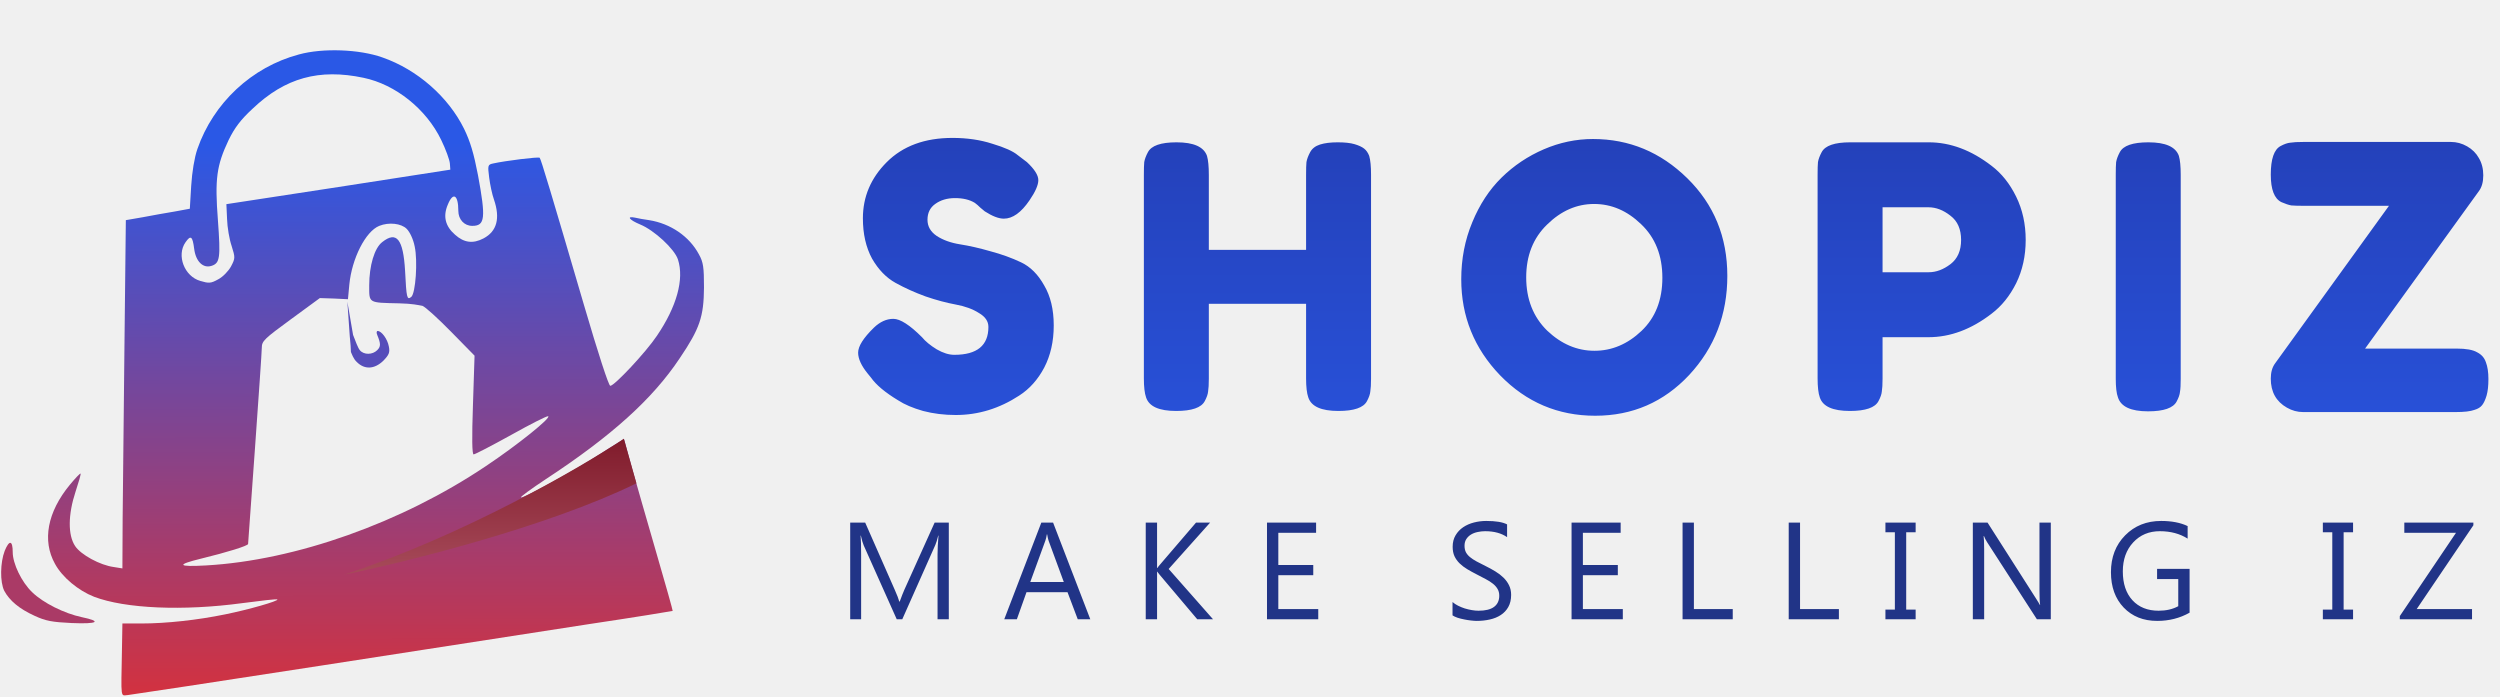
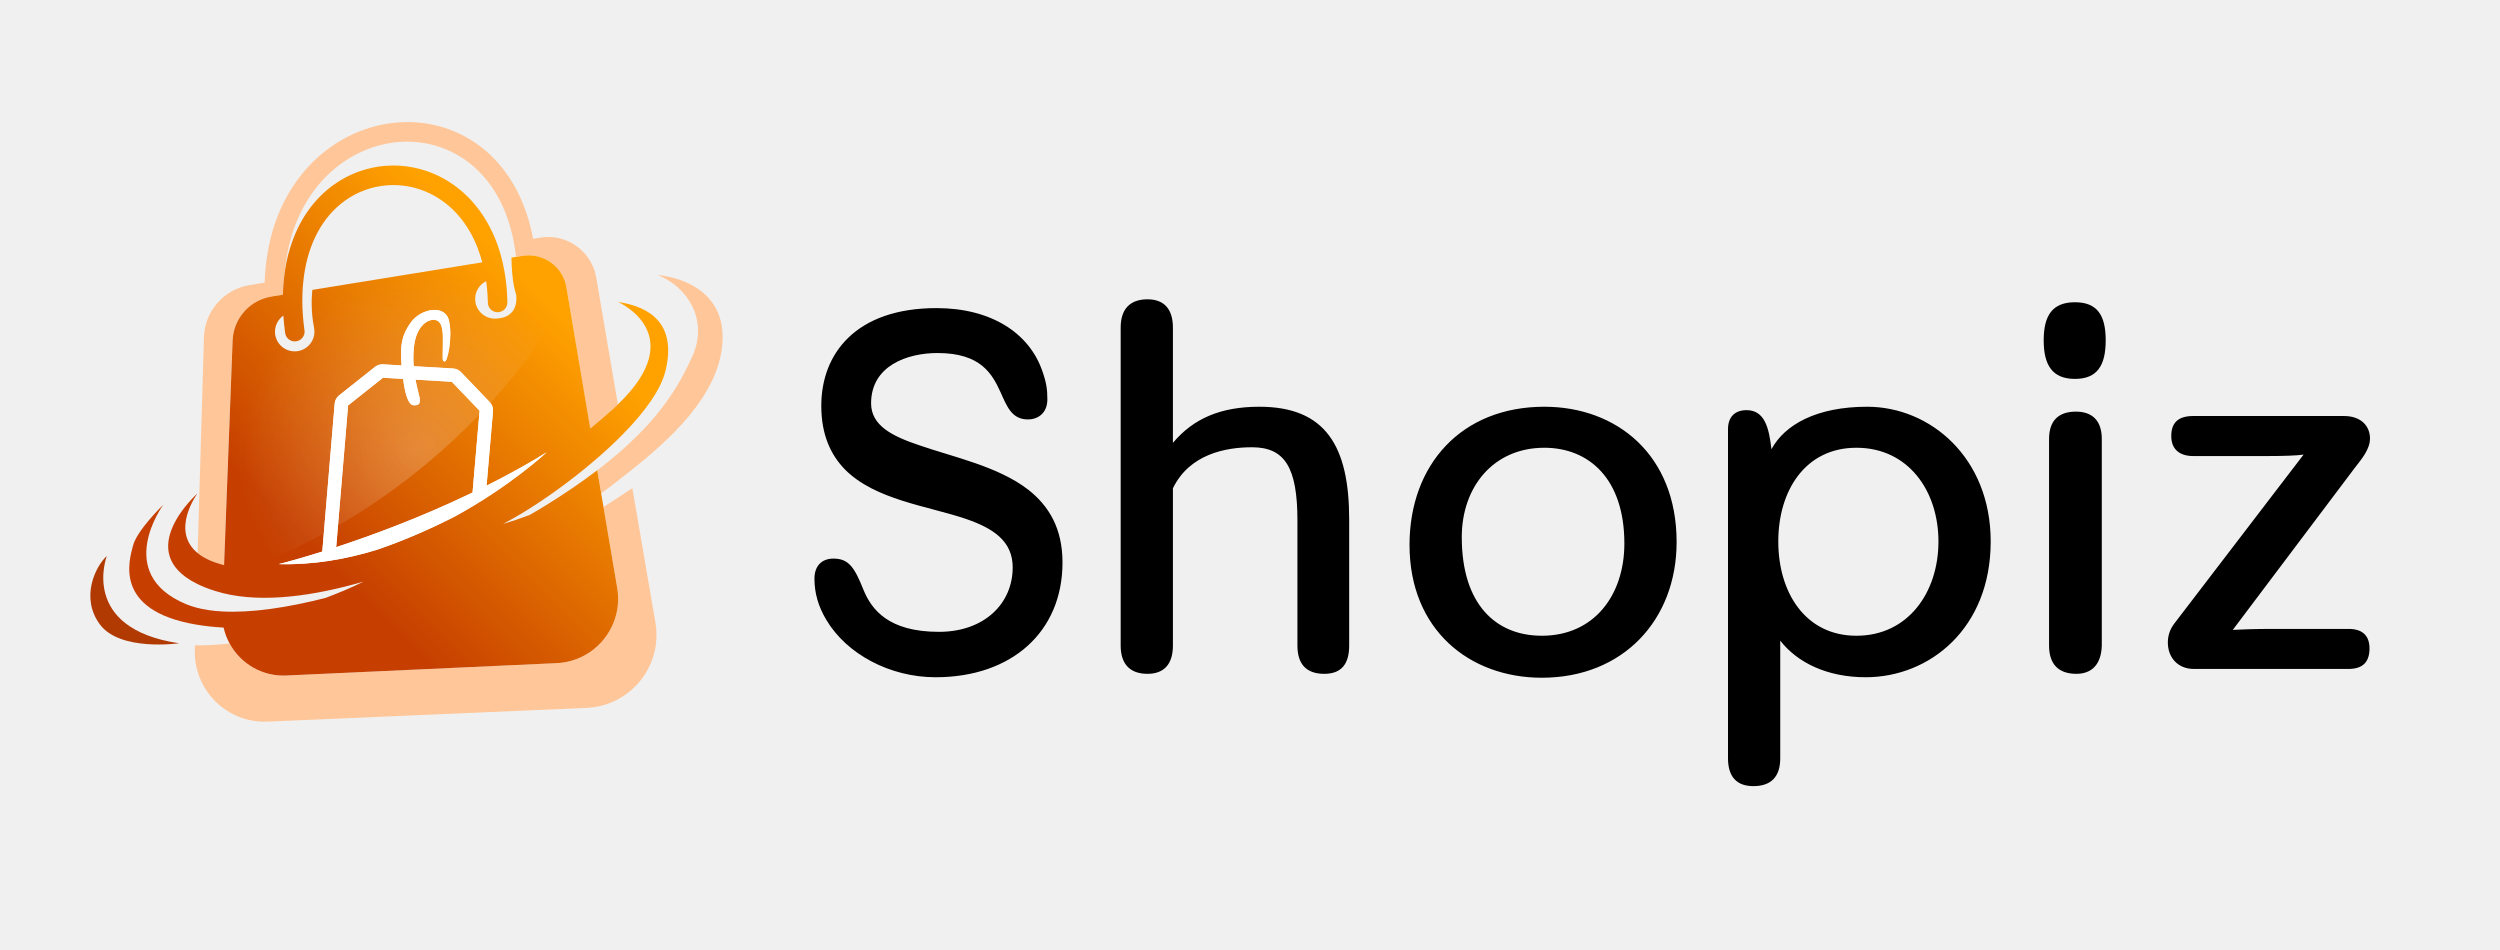
- <svg xmlns="http://www.w3.org/2000/svg" width="1094" height="305" viewBox="0 0 1094 305" fill="none">
-   <g clip-path="url(#clip0_5584_50)">
-     <path d="M130.765 23.839C110.165 29.339 93.365 45.039 86.365 65.239C85.065 69.039 84.065 75.139 83.665 81.339L83.065 91.339L76.565 92.539C72.965 93.139 66.665 94.239 62.565 95.039L55.065 96.339L54.465 150.839C54.165 180.839 53.765 215.139 53.665 227.039L53.565 248.739L49.865 248.139C43.765 247.339 35.365 242.739 32.865 238.939C29.665 234.139 29.765 225.139 33.065 215.139C34.465 210.939 35.465 207.439 35.265 207.239C35.065 207.039 32.965 209.239 30.565 212.139C20.765 224.039 18.365 236.539 24.065 246.739C27.265 252.639 34.265 258.439 41.165 261.139C54.765 266.339 80.165 267.439 105.965 263.939C114.265 262.839 121.165 262.039 121.365 262.339C122.065 262.939 108.965 266.739 98.565 268.839C86.465 271.339 72.665 272.839 61.865 272.839H53.565L53.365 284.339C52.965 306.639 52.665 304.339 56.065 304.139C57.765 303.939 95.565 298.239 140.065 291.339C184.665 284.439 237.465 276.239 257.565 273.139C277.665 270.139 294.165 267.439 294.365 267.339C294.465 267.239 291.265 255.739 287.165 241.739C283.065 227.739 278.365 211.139 276.565 204.839C274.765 198.539 273.2 192.3 273 192C272 193 268.365 194.839 263.265 198.239C252.965 205.039 228.765 218.339 227.965 217.639C227.765 217.339 232.565 213.839 238.765 209.739C267.565 190.839 285.565 174.639 297.465 156.739C306.265 143.739 307.965 138.539 308.065 125.839C308.065 116.939 307.765 114.739 305.865 111.339C301.665 103.439 293.465 97.839 284.065 96.339C281.865 96.039 279.065 95.539 277.865 95.239C273.965 94.439 275.365 96.239 280.165 98.239C286.265 100.739 295.165 108.939 296.665 113.539C299.465 122.139 296.165 134.139 287.465 146.939C282.665 154.139 268.865 168.839 267.065 168.839C266.365 168.839 261.865 155.039 255.565 133.539C241.065 84.039 236.765 69.739 236.165 69.039C235.665 68.539 221.165 70.339 215.765 71.539C213.465 72.039 213.365 72.339 214.065 77.739C214.465 80.839 215.365 85.139 216.165 87.339C218.965 95.539 217.465 101.239 211.565 104.339C206.965 106.739 203.065 106.239 199.165 102.739C194.865 99.039 193.765 94.639 195.965 89.539C198.265 83.839 200.565 85.239 200.565 92.239C200.565 96.039 203.165 98.839 206.665 98.839C212.265 98.839 212.665 95.539 209.165 76.639C207.365 67.239 205.765 61.839 203.065 56.339C196.165 42.339 182.565 30.439 167.365 25.139C157.265 21.539 141.265 20.939 130.765 23.839ZM159.065 34.039C173.065 36.939 186.565 47.739 193.065 61.239C195.065 65.339 196.765 70.039 196.865 71.539L197.065 74.239L148.065 81.839L99.065 89.339L99.365 95.839C99.465 99.439 100.365 104.739 101.365 107.639C102.965 112.739 102.965 113.039 101.065 116.639C99.965 118.639 97.465 121.239 95.465 122.239C92.265 124.039 91.365 124.039 87.665 122.939C80.665 120.939 77.165 111.739 81.165 106.039C83.465 102.739 84.265 103.339 84.965 108.839C85.665 114.439 88.865 117.539 92.565 116.339C96.265 115.139 96.565 112.839 95.365 96.439C93.965 78.239 94.765 72.439 100.065 61.239C102.665 55.939 105.265 52.439 110.565 47.539C124.765 34.039 139.665 29.939 159.065 34.039ZM177.965 100.139C179.365 101.539 180.865 104.739 181.465 107.839C182.865 114.239 181.865 128.339 179.965 129.939C178.065 131.439 177.865 130.339 177.265 118.539C176.465 104.639 173.565 100.939 167.265 105.939C163.865 108.539 161.565 116.239 161.565 124.939C161.565 132.739 161.065 132.439 174.665 132.739C180.5 132.868 183 133.5 184.865 133.839C186.065 134.239 191.665 139.339 197.365 145.139L207.665 155.639L206.965 177.239C206.465 191.739 206.565 198.839 207.265 198.839C207.865 198.839 215.165 195.039 223.665 190.339C232.065 185.639 239.365 181.939 239.865 182.139C241.465 182.639 226.465 194.739 212.665 203.939C175.765 228.739 129.365 245.239 90.065 247.439C77.665 248.139 76.965 247.139 88.065 244.439C99.165 241.739 108.565 238.839 108.565 238.039C108.565 237.639 109.965 218.839 111.565 196.339C113.165 173.739 114.565 153.939 114.565 152.139C114.565 149.239 115.665 148.239 127.265 139.739L139.965 130.439L146.065 130.639L152.265 130.939L152.865 124.539C153.965 113.139 159.965 101.239 165.965 98.839C170.165 97.139 175.565 97.739 177.965 100.139Z" fill="url(#paint0_linear_5584_50)" />
-     <path d="M153.065 147.239C153.365 149.939 153.565 152.939 153.565 154.039C154 155 154.665 157.039 156.065 158.339C159.465 161.839 163.865 161.639 167.765 157.839C170.265 155.239 170.665 154.239 170.165 151.639C169.565 148.339 166.965 144.839 165.265 144.839C164.765 144.839 164.665 145.639 165.065 146.539C166.665 150.439 166.665 151.639 165.065 153.239C162.965 155.339 159.165 155.339 157.465 153.239C156.665 152.339 155.5 149.139 154.5 146.539L152 132L153.065 147.239Z" fill="#564DBA" />
-     <path d="M2.065 241.039C0.065 246.239 -0.035 254.739 1.865 258.539C4.165 262.839 8.465 266.439 15.065 269.439C19.965 271.739 22.865 272.239 31.265 272.639C42.765 273.139 44.865 271.939 35.665 270.039C28.165 268.439 18.865 263.839 14.065 259.139C9.465 254.739 5.565 246.639 5.565 241.639C5.565 236.439 4.065 236.139 2.065 241.039Z" fill="#AA3A66" />
-     <path d="M150.5 251.5C202.9 234.3 254 204.667 273 192L278.5 211.5C239.3 230.7 176.833 246.167 150.5 251.5Z" fill="url(#paint1_linear_5584_50)" />
-   </g>
-   <path d="M379.691 163.458C376.907 160.032 375.515 156.98 375.515 154.304C375.515 151.52 377.817 147.88 382.421 143.383C385.098 140.813 387.935 139.528 390.933 139.528C393.931 139.528 398.106 142.205 403.46 147.558C404.959 149.379 407.1 151.145 409.884 152.858C412.668 154.464 415.237 155.267 417.593 155.267C427.55 155.267 432.529 151.199 432.529 143.062C432.529 140.599 431.137 138.565 428.353 136.959C425.676 135.246 422.304 134.014 418.235 133.265C414.167 132.515 409.777 131.338 405.066 129.732C400.355 128.019 395.965 126.038 391.896 123.789C387.828 121.541 384.402 118.008 381.618 113.19C378.941 108.265 377.603 102.376 377.603 95.523C377.603 86.102 381.083 77.911 388.042 70.951C395.108 63.885 404.691 60.352 416.79 60.352C423.214 60.352 429.049 61.208 434.295 62.921C439.649 64.527 443.343 66.187 445.377 67.9L449.392 70.951C452.711 74.056 454.37 76.68 454.37 78.821C454.37 80.962 453.086 83.907 450.516 87.654C446.876 93.007 443.128 95.684 439.274 95.684C437.026 95.684 434.242 94.613 430.923 92.472C430.601 92.258 429.959 91.723 428.995 90.866C428.139 90.01 427.336 89.314 426.586 88.778C424.338 87.386 421.447 86.69 417.914 86.69C414.488 86.69 411.597 87.547 409.241 89.26C406.993 90.866 405.869 93.168 405.869 96.166C405.869 99.057 407.207 101.412 409.884 103.232C412.668 105.053 416.094 106.284 420.162 106.926C424.231 107.569 428.674 108.586 433.492 109.978C438.31 111.262 442.754 112.868 446.822 114.796C450.891 116.723 454.263 120.096 456.94 124.914C459.724 129.625 461.116 135.46 461.116 142.419C461.116 149.379 459.724 155.535 456.94 160.888C454.156 166.135 450.516 170.203 446.019 173.094C437.347 178.769 428.085 181.606 418.235 181.606C413.203 181.606 408.438 181.017 403.942 179.839C399.445 178.555 395.804 177.002 393.021 175.182C387.346 171.756 383.385 168.437 381.136 165.225L379.691 163.458ZM573.309 66.615C574.165 65.009 575.611 63.885 577.645 63.242C579.679 62.6 582.249 62.279 585.354 62.279C588.459 62.279 590.921 62.547 592.742 63.082C594.562 63.617 595.954 64.26 596.917 65.009C597.881 65.759 598.63 66.829 599.166 68.221C599.701 70.041 599.969 72.825 599.969 76.573V165.706C599.969 168.169 599.862 170.043 599.647 171.328C599.54 172.505 599.059 173.897 598.202 175.503C596.703 178.394 592.527 179.839 585.675 179.839C578.18 179.839 573.791 177.859 572.506 173.897C571.863 172.077 571.542 169.293 571.542 165.546V132.944H528.983V165.706C528.983 168.169 528.876 170.043 528.661 171.328C528.554 172.505 528.073 173.897 527.216 175.503C525.717 178.394 521.541 179.839 514.689 179.839C507.194 179.839 502.805 177.859 501.52 173.897C500.877 172.077 500.556 169.293 500.556 165.546V76.412C500.556 73.949 500.61 72.129 500.717 70.951C500.931 69.667 501.466 68.221 502.323 66.615C503.822 63.724 507.997 62.279 514.85 62.279C522.344 62.279 526.788 64.26 528.18 68.221C528.715 70.041 528.983 72.825 528.983 76.573V109.335H571.542V76.412C571.542 73.949 571.596 72.129 571.703 70.951C571.917 69.667 572.452 68.221 573.309 66.615ZM697.099 60.834C712.945 60.834 726.703 66.562 738.374 78.018C750.044 89.474 755.879 103.714 755.879 120.738C755.879 137.655 750.312 152.109 739.177 164.1C728.041 175.985 714.337 181.927 698.062 181.927C681.788 181.927 667.923 176.038 656.467 164.261C645.117 152.484 639.443 138.458 639.443 122.183C639.443 113.297 641.049 104.999 644.261 97.29C647.473 89.474 651.756 82.943 657.109 77.697C662.462 72.45 668.619 68.328 675.578 65.33C682.538 62.333 689.711 60.834 697.099 60.834ZM667.869 121.38C667.869 130.909 670.921 138.672 677.024 144.668C683.234 150.556 690.139 153.501 697.741 153.501C705.343 153.501 712.195 150.61 718.298 144.828C724.401 139.047 727.453 131.284 727.453 121.541C727.453 111.798 724.348 103.982 718.138 98.093C712.035 92.204 705.182 89.26 697.581 89.26C689.979 89.26 683.127 92.258 677.024 98.254C670.921 104.142 667.869 111.851 667.869 121.38ZM882.266 86.048C885.05 91.723 886.442 98.04 886.442 104.999C886.442 111.958 885.05 118.275 882.266 123.95C879.483 129.518 875.896 133.961 871.506 137.28C862.62 144.132 853.412 147.558 843.883 147.558H823.807V165.706C823.807 168.169 823.7 170.043 823.486 171.328C823.379 172.505 822.897 173.897 822.041 175.503C820.542 178.394 816.366 179.839 809.514 179.839C802.019 179.839 797.629 177.859 796.345 173.897C795.702 172.077 795.381 169.293 795.381 165.546V76.412C795.381 73.949 795.434 72.129 795.542 70.951C795.756 69.667 796.291 68.221 797.148 66.615C798.647 63.724 802.822 62.279 809.675 62.279H844.043C853.465 62.279 862.62 65.705 871.506 72.557C875.896 75.876 879.483 80.373 882.266 86.048ZM844.043 119.132C847.255 119.132 850.414 117.954 853.519 115.599C856.624 113.243 858.176 109.71 858.176 104.999C858.176 100.288 856.624 96.755 853.519 94.399C850.414 91.937 847.202 90.705 843.883 90.705H823.807V119.132H844.043ZM925.855 76.412C925.855 73.949 925.908 72.129 926.016 70.951C926.23 69.667 926.765 68.221 927.622 66.615C929.12 63.724 933.296 62.279 940.148 62.279C947.643 62.279 952.087 64.26 953.478 68.221C954.014 70.041 954.281 72.825 954.281 76.573V165.867C954.281 168.437 954.174 170.31 953.96 171.488C953.853 172.666 953.371 174.058 952.515 175.664C951.016 178.555 946.84 180 939.988 180C932.493 180 928.103 177.966 926.819 173.897C926.176 172.184 925.855 169.454 925.855 165.706V76.412ZM1074.96 152.537C1079.13 152.537 1082.13 153.072 1083.95 154.143C1085.88 155.107 1087.16 156.552 1087.81 158.479C1088.56 160.407 1088.93 162.869 1088.93 165.867C1088.93 168.865 1088.66 171.274 1088.13 173.094C1087.59 174.914 1086.95 176.306 1086.2 177.27C1085.45 178.233 1084.33 178.929 1082.83 179.358C1081.12 180 1078.38 180.321 1074.64 180.321H1007.83C1005.36 180.321 1003.01 179.679 1000.76 178.394C996.05 175.717 993.694 171.488 993.694 165.706C993.694 162.923 994.337 160.674 995.621 158.961L1045.41 90.063H1008.47C1005.9 90.063 1003.97 90.01 1002.69 89.902C1001.51 89.688 1000.06 89.207 998.352 88.457C995.247 86.958 993.694 82.943 993.694 76.412C993.694 69.559 995.14 65.384 998.03 63.885C999.636 63.028 1001.03 62.547 1002.21 62.44C1003.49 62.225 1005.42 62.118 1007.99 62.118H1072.55C1075.01 62.118 1077.37 62.761 1079.62 64.046C1081.86 65.33 1083.58 67.043 1084.76 69.185C1086.04 71.326 1086.68 73.842 1086.68 76.733C1086.68 79.624 1086.04 81.926 1084.76 83.639L1034.97 152.537H1074.96Z" fill="url(#paint2_linear_5584_50)" />
-   <path d="M415.199 271H410.27V242.607C410.27 240.364 410.408 237.619 410.683 234.372H410.565C410.093 236.281 409.67 237.649 409.296 238.475L394.834 271H392.414L377.981 238.711C377.568 237.767 377.145 236.32 376.712 234.372H376.594C376.751 236.065 376.83 238.829 376.83 242.666V271H372.049V228.676H378.601L391.587 258.191C392.591 260.453 393.24 262.146 393.535 263.267H393.712C394.558 260.945 395.237 259.214 395.749 258.073L409.001 228.676H415.199V271ZM477.117 271H471.627L467.141 259.135H449.196L444.975 271H439.456L455.689 228.676H460.825L477.117 271ZM465.517 254.678L458.877 236.645C458.66 236.055 458.444 235.11 458.227 233.812H458.109C457.912 235.012 457.686 235.956 457.43 236.645L450.849 254.678H465.517ZM530.829 271H523.923L507.572 251.638C506.962 250.91 506.588 250.419 506.45 250.163H506.332V271H501.374V228.676H506.332V248.569H506.45C506.726 248.136 507.099 247.654 507.572 247.123L523.391 228.676H529.56L511.409 248.982L530.829 271ZM576.868 271H554.437V228.676H575.923V233.162H559.395V247.241H574.684V251.698H559.395V266.514H576.868V271ZM635.624 269.288V263.444C636.293 264.035 637.089 264.566 638.014 265.038C638.959 265.51 639.943 265.914 640.966 266.248C642.009 266.563 643.051 266.809 644.094 266.986C645.137 267.163 646.101 267.252 646.987 267.252C650.036 267.252 652.309 266.691 653.805 265.569C655.32 264.428 656.077 262.795 656.077 260.67C656.077 259.529 655.821 258.535 655.31 257.689C654.818 256.843 654.129 256.075 653.244 255.387C652.358 254.678 651.306 254.009 650.086 253.38C648.885 252.731 647.587 252.052 646.19 251.343C644.714 250.596 643.337 249.838 642.058 249.071C640.779 248.303 639.667 247.457 638.723 246.532C637.778 245.608 637.03 244.565 636.479 243.404C635.948 242.223 635.683 240.846 635.683 239.272C635.683 237.344 636.106 235.671 636.952 234.254C637.798 232.818 638.91 231.637 640.287 230.713C641.664 229.788 643.228 229.099 644.98 228.647C646.751 228.194 648.551 227.968 650.381 227.968C654.552 227.968 657.592 228.47 659.501 229.473V235.051C657.002 233.32 653.795 232.454 649.879 232.454C648.797 232.454 647.715 232.572 646.632 232.808C645.55 233.025 644.586 233.389 643.74 233.9C642.894 234.412 642.205 235.071 641.674 235.878C641.143 236.684 640.877 237.668 640.877 238.829C640.877 239.911 641.074 240.846 641.467 241.633C641.881 242.42 642.481 243.138 643.268 243.788C644.055 244.437 645.009 245.067 646.131 245.677C647.272 246.287 648.58 246.956 650.056 247.684C651.571 248.431 653.008 249.218 654.365 250.045C655.723 250.871 656.913 251.786 657.937 252.79C658.96 253.793 659.766 254.905 660.357 256.125C660.967 257.345 661.272 258.742 661.272 260.316C661.272 262.401 660.858 264.172 660.032 265.628C659.225 267.065 658.123 268.235 656.726 269.141C655.349 270.046 653.755 270.695 651.945 271.089C650.135 271.502 648.226 271.708 646.219 271.708C645.55 271.708 644.724 271.649 643.74 271.531C642.756 271.433 641.753 271.275 640.73 271.059C639.706 270.862 638.732 270.616 637.808 270.321C636.903 270.006 636.175 269.662 635.624 269.288ZM710.144 271H687.713V228.676H709.199V233.162H692.671V247.241H707.96V251.698H692.671V266.514H710.144V271ZM758.249 271H736.29V228.676H741.248V266.514H758.249V271ZM804.701 271H782.742V228.676H787.7V266.514H804.701V271ZM838.284 228.676V232.926H834.152V266.75H838.284V271H825.062V266.75H829.194V232.926H825.062V228.676H838.284ZM897.428 271H891.348L869.566 237.265C869.015 236.419 868.562 235.533 868.208 234.609H868.031C868.188 235.514 868.267 237.452 868.267 240.423V271H863.309V228.676H869.743L890.934 261.88C891.82 263.257 892.39 264.202 892.646 264.713H892.764C892.567 263.493 892.469 261.418 892.469 258.486V228.676H897.428V271ZM958.165 268.108C953.914 270.508 949.192 271.708 943.998 271.708C937.957 271.708 933.067 269.76 929.329 265.864C925.61 261.969 923.751 256.813 923.751 250.399C923.751 243.847 925.817 238.475 929.949 234.284C934.1 230.073 939.354 227.968 945.709 227.968C950.314 227.968 954.18 228.716 957.309 230.211V235.701C953.885 233.536 949.832 232.454 945.149 232.454C940.407 232.454 936.521 234.087 933.49 237.353C930.46 240.62 928.945 244.85 928.945 250.045C928.945 255.397 930.352 259.607 933.166 262.677C935.979 265.727 939.797 267.252 944.617 267.252C947.923 267.252 950.786 266.592 953.206 265.274V253.409H943.939V248.923H958.165V268.108ZM1029.7 228.676V232.926H1025.57V266.75H1029.7V271H1016.48V266.75H1020.61V232.926H1016.48V228.676H1029.7ZM1082.35 229.857L1057.56 266.514H1081.76V271H1050.15V269.613L1074.74 233.162H1052.13V228.676H1082.35V229.857Z" fill="#213487" />
+ <svg xmlns="http://www.w3.org/2000/svg" width="1024" height="389" viewBox="0 0 1024 389" fill="none">
+   <path d="M95.261 139.403C95.627 130.974 101.514 123.873 109.554 121.834C110.081 121.697 110.631 121.582 111.181 121.49L115.854 120.735C115.899 118.604 116.037 116.52 116.243 114.481C116.38 113.244 116.518 112.03 116.701 110.816C119.908 77.327 142.608 58.98 165.079 58.063C184.343 57.262 204.867 69.768 210.433 99.088C210.8 101.058 211.12 103.097 211.349 105.227L213.984 104.792C215.816 104.494 217.649 104.517 219.367 104.861C225.597 106.029 230.751 110.908 231.919 117.505L241.723 175.503C245.021 172.8 248.16 170.12 251.046 167.509C251.756 166.868 252.443 166.226 253.084 165.608L244.22 113.679C242.364 102.845 232.125 95.561 221.291 97.325L218.359 97.805C215.702 83.604 209.723 71.853 200.813 63.423C191.1 54.238 178.296 49.474 164.758 50.046C137.408 51.169 109.715 74.075 108.386 115.764L102.179 116.772C91.665 118.513 83.854 127.469 83.533 138.12L80.945 226.584C83.396 228.554 86.877 230.272 91.734 231.486L95.261 139.403Z" fill="#FFC799" />
+   <path d="M269.371 112.672C281.122 117.161 290.513 130.768 283.527 146.069C278.854 156.285 272.28 168.494 256.131 183.108C252.741 186.178 248.938 189.339 244.655 192.614L246.258 202.075C247.381 201.296 248.343 200.586 249.122 199.967C251.71 197.929 254.688 195.661 257.872 193.164C273.746 180.611 294.43 162.287 295.919 140.457C297.706 114.275 269.371 112.672 269.371 112.672Z" fill="#FFC799" />
+   <path d="M259.017 199.944L247.198 207.687L252.81 240.878C255.444 256.477 243.83 270.885 228.025 271.618L117.411 276.703C107.355 277.207 98.491 271.778 94.047 263.6C87.335 264.242 82.823 264.379 79.845 264.311L79.799 266.166C79.318 282.773 93.016 296.288 109.623 295.577L240.211 289.965C258.261 289.187 271.524 272.763 268.454 254.965L259.017 199.944Z" fill="#FFC799" />
+   <path d="M253.176 123.69C253.176 123.69 283.091 136.815 253.13 165.608C252.466 166.226 251.802 166.868 251.092 167.509C248.183 170.12 245.067 172.8 241.769 175.503L231.965 117.505C230.774 110.908 225.643 106.029 219.412 104.861C217.672 104.54 215.862 104.494 214.029 104.792L211.395 105.227L209.494 105.502C209.54 109.625 209.883 115.352 211.143 119.75C211.189 119.887 211.235 120.025 211.258 120.162C211.327 120.345 211.372 120.551 211.441 120.735H211.395C211.487 121.239 211.556 121.743 211.533 122.269C211.464 128.477 207.18 130.516 202.714 130.516C198.247 130.516 194.628 126.896 194.628 122.43C194.628 119.246 196.46 116.497 199.14 115.168C199.53 117.986 199.759 120.918 199.828 123.964C199.873 126.186 201.683 127.927 203.905 127.881C206.127 127.836 207.868 126.003 207.822 123.804C207.799 122.705 207.753 121.628 207.707 120.551C207.616 118.925 207.478 117.322 207.295 115.741C206.906 112.42 206.333 109.236 205.577 106.189C205.05 104.128 204.455 102.135 203.767 100.211C203.722 100.096 203.676 99.959 203.63 99.844C202.508 96.775 201.156 93.866 199.599 91.14C194.857 82.825 188.123 76.32 180.128 72.311C166.064 65.256 149.457 66.539 136.721 75.655C129.07 81.13 123.184 89.17 119.702 98.928C118.35 102.662 117.365 106.624 116.724 110.793C116.541 112.007 116.38 113.221 116.266 114.458C116.06 116.497 115.922 118.582 115.877 120.712L111.204 121.468C110.654 121.559 110.104 121.674 109.577 121.811C101.514 123.85 95.65 130.951 95.284 139.38L91.779 231.463C86.923 230.249 83.418 228.554 80.99 226.561C69.583 217.33 80.899 202.097 80.899 202.097C80.899 202.097 54.03 225.851 80.624 239.091C82.777 240.167 85.274 241.175 88.16 242.068C89.191 242.389 90.267 242.687 91.344 242.962C107.974 247.085 128.841 244.038 148.93 238.22C143.685 240.832 138.164 243.099 133.331 244.909C117.617 248.917 102.889 251.094 91.046 250.452C87.129 250.246 83.533 249.719 80.326 248.849C78.86 248.459 77.463 247.978 76.134 247.429C46.196 234.876 66.903 206.724 66.903 206.724C66.903 206.724 56.046 217.17 54.442 223.629C53.022 229.241 46.219 249.948 80.097 255.789C83.51 256.385 87.313 256.82 91.596 257.072C92.1 259.386 92.948 261.562 94.047 263.577C98.491 271.755 107.378 277.207 117.411 276.68L228.025 271.617C243.83 270.884 255.444 256.499 252.81 240.877L247.198 207.686L246.235 202.074L244.632 192.614C238.722 197.127 231.873 201.845 223.902 206.793C221.68 208.167 219.344 209.565 216.939 210.939C212.976 212.428 209.288 213.642 206.035 214.627C208.784 213.138 211.212 211.764 213.228 210.573C222.321 205.144 233.591 197.172 243.876 188.331C247.839 184.918 251.664 181.39 255.169 177.817C263.919 168.906 270.631 159.813 272.555 152.002C277.25 132.921 266.576 125.66 253.176 123.69ZM116.06 129.256C116.22 131.592 116.472 133.974 116.793 136.38C117.068 138.395 118.786 139.838 120.756 139.838C120.939 139.838 121.122 139.815 121.305 139.793C123.504 139.495 125.039 137.479 124.718 135.28C124.673 135.005 124.65 134.73 124.604 134.478C124.329 132.417 124.146 130.401 124.008 128.431C123.802 125.339 123.779 122.315 123.917 119.406C123.962 118.238 124.054 117.093 124.169 115.97C124.26 115.008 124.375 114.046 124.489 113.107C126.345 99.592 132.117 88.781 141.348 82.161C151.633 74.785 165.102 73.754 176.463 79.435C185.168 83.787 191.696 91.461 195.613 101.494C196.346 103.395 197.01 105.388 197.537 107.449L127.925 118.742C127.605 121.972 127.353 127.675 128.612 134.066C128.635 134.181 128.658 134.295 128.681 134.433C128.681 134.455 128.681 134.455 128.681 134.478C128.75 134.914 128.796 135.372 128.796 135.83C128.796 140.297 125.176 143.916 120.71 143.916C116.243 143.916 112.624 140.297 112.624 135.83C112.67 133.127 114.021 130.722 116.06 129.256ZM185.992 211.741C175.616 217.009 164.919 221.636 154.244 225.255C141.761 229.081 128.246 231.463 114.227 231.096C114.227 231.096 114.25 231.096 114.296 231.074H114.319C114.342 231.074 114.365 231.074 114.365 231.051C114.388 231.051 114.388 231.051 114.411 231.028C114.433 231.028 114.456 231.005 114.502 231.005C114.525 231.005 114.548 231.005 114.571 230.982C114.617 230.982 114.64 230.959 114.685 230.959C114.708 230.959 114.731 230.959 114.754 230.936C114.8 230.913 114.869 230.913 114.914 230.89C114.937 230.89 114.937 230.89 114.96 230.89C115.029 230.867 115.098 230.844 115.166 230.844H115.189C115.281 230.822 115.35 230.799 115.441 230.776H115.464C115.556 230.753 115.67 230.73 115.762 230.684C115.762 230.684 115.762 230.684 115.785 230.684C118.396 229.997 124.123 228.416 132.002 225.943L137.088 165.31C137.202 163.981 137.866 162.767 138.897 161.966L153.626 150.284C154.542 149.551 155.71 149.184 156.901 149.253L164.483 149.711C163.75 141.007 164.735 137.09 168.24 132.142C172.363 126.324 182.396 124.514 183.931 131.432C185.465 138.327 183.266 148.153 182.19 148.108C181.113 148.062 181.342 146.504 181.342 146.504C181.342 146.504 181.297 145.382 181.388 141.075C181.48 136.769 181.526 132.073 178.662 131.18C175.799 130.287 170.416 133.058 169.523 142.473C169.271 145.153 169.294 147.695 169.454 150.032L170.004 150.055L185.626 150.971C186.84 151.039 187.962 151.566 188.81 152.437L200.606 164.714C201.568 165.722 202.05 167.074 201.935 168.448L199.301 198.936C200.148 198.524 200.973 198.089 201.82 197.653C202.072 197.516 202.324 197.402 202.576 197.264C203.309 196.875 204.065 196.485 204.798 196.119C205.165 195.936 205.508 195.752 205.875 195.546C206.539 195.18 207.226 194.836 207.891 194.47C208.326 194.24 208.761 193.989 209.196 193.759C209.815 193.416 210.433 193.095 211.052 192.752C211.556 192.477 212.06 192.202 212.563 191.927C213.136 191.606 213.686 191.308 214.259 190.988C214.831 190.667 215.404 190.346 215.976 190.003C216.48 189.728 216.984 189.43 217.465 189.132C218.153 188.743 218.817 188.331 219.504 187.941C219.893 187.712 220.306 187.483 220.695 187.231C221.772 186.59 222.848 185.948 223.925 185.284C223.925 185.261 209.059 199.234 185.992 211.741Z" fill="url(#paint0_linear_2075_123)" />
+   <path d="M170.187 155.506C170.76 158.667 171.47 161.095 171.768 162.47C172.386 165.425 171.401 165.883 170.324 165.974C169.271 166.066 166.637 167.12 165.102 155.209L156.856 154.728L142.585 166.066L137.706 224.11C152.435 219.254 172.569 211.855 193.551 201.731L196.437 168.242L185.053 156.377L170.187 155.506Z" fill="url(#paint1_linear_2075_123)" />
+   <path d="M219.504 187.918C218.817 188.308 218.153 188.72 217.465 189.109C216.961 189.407 216.458 189.682 215.976 189.98C215.404 190.301 214.831 190.644 214.259 190.965C213.686 191.286 213.136 191.606 212.563 191.904C212.06 192.179 211.556 192.454 211.052 192.729C210.433 193.072 209.815 193.416 209.196 193.736C208.761 193.966 208.326 194.217 207.891 194.447C207.226 194.813 206.539 195.157 205.875 195.523C205.508 195.706 205.165 195.89 204.798 196.096C204.065 196.485 203.309 196.875 202.576 197.241C202.324 197.379 202.072 197.493 201.82 197.631C200.973 198.066 200.148 198.478 199.301 198.913L201.935 168.425C202.05 167.051 201.569 165.676 200.606 164.691L188.81 152.391C187.962 151.52 186.84 150.994 185.626 150.925L170.004 150.009L169.454 149.986C169.271 147.649 169.248 145.107 169.523 142.427C170.416 133.012 175.799 130.241 178.662 131.134C181.526 132.027 181.48 136.746 181.388 141.029C181.297 145.336 181.342 146.458 181.342 146.458C181.342 146.458 181.113 148.016 182.19 148.062C183.267 148.107 185.465 138.281 183.931 131.386C182.396 124.491 172.363 126.278 168.24 132.096C164.735 137.044 163.75 140.961 164.483 149.665L156.902 149.207C155.71 149.138 154.565 149.505 153.626 150.238L138.897 161.92C137.866 162.744 137.202 163.958 137.088 165.264L132.003 225.897C124.123 228.371 118.396 229.951 115.785 230.638C115.785 230.638 115.785 230.638 115.762 230.638C115.648 230.661 115.556 230.684 115.464 230.73H115.441C115.35 230.753 115.258 230.776 115.189 230.799H115.166C115.098 230.822 115.006 230.844 114.96 230.844C114.937 230.844 114.937 230.844 114.915 230.844C114.846 230.867 114.8 230.867 114.754 230.89C114.731 230.89 114.708 230.89 114.685 230.913C114.64 230.913 114.594 230.936 114.571 230.936C114.548 230.936 114.525 230.936 114.502 230.959C114.479 230.959 114.433 230.982 114.411 230.982C114.388 230.982 114.388 230.982 114.365 231.005C114.342 231.005 114.319 231.005 114.319 231.028H114.296C114.25 231.028 114.227 231.051 114.227 231.051C128.246 231.417 141.761 229.058 154.244 225.21C164.919 221.59 175.616 216.963 185.992 211.695C209.059 199.165 223.925 185.215 223.925 185.215C222.848 185.88 221.772 186.521 220.695 187.162C220.306 187.46 219.916 187.689 219.504 187.918ZM193.551 201.754C172.569 211.855 152.435 219.277 137.706 224.11L142.585 166.066L156.879 154.727L165.125 155.208C166.66 167.12 169.294 166.066 170.347 165.974C171.424 165.883 172.409 165.447 171.791 162.47C171.493 161.072 170.783 158.644 170.21 155.506L185.053 156.377L196.438 168.242L193.551 201.754Z" fill="white" />
+   <path d="M43.745 227.752C39.439 231.578 32.636 244.474 40.882 255.721C49.128 266.968 73.363 263.486 73.363 263.486C32.384 257.393 43.745 227.752 43.745 227.752Z" fill="url(#paint2_linear_2075_123)" />
+   <path opacity="0.1" d="M195.659 101.517C191.765 91.484 185.214 83.833 176.509 79.458C165.148 73.754 151.702 74.808 141.394 82.184C132.163 88.804 126.391 99.615 124.535 113.13C124.398 114.069 124.306 115.031 124.214 115.993C124.1 117.116 124.031 118.261 123.962 119.429C123.825 122.338 123.848 125.339 124.054 128.454C124.192 130.424 124.375 132.44 124.65 134.502C124.695 134.776 124.718 135.051 124.764 135.303C125.062 137.502 123.527 139.518 121.351 139.816C121.168 139.839 120.985 139.862 120.801 139.862C118.832 139.862 117.114 138.418 116.839 136.403C116.495 133.975 116.266 131.615 116.106 129.279C114.067 130.745 112.716 133.15 112.716 135.853C112.716 140.32 116.335 143.939 120.801 143.939C125.268 143.939 128.887 140.32 128.887 135.853C128.887 135.395 128.841 134.937 128.773 134.502C128.773 134.479 128.773 134.479 128.773 134.456C128.75 134.341 128.727 134.204 128.704 134.089C127.444 127.698 127.673 121.995 128.017 118.765L197.629 107.472C197.033 105.388 196.392 103.418 195.659 101.517Z" fill="url(#paint3_radial_2075_123)" />
+   <path opacity="0.1" d="M219.389 104.861C217.649 104.54 215.839 104.494 214.007 104.792L211.372 105.227L209.471 105.502C209.517 109.625 209.861 115.352 211.12 119.75C211.166 119.887 211.212 120.025 211.235 120.162C211.304 120.345 211.349 120.551 211.418 120.735H211.372C211.464 121.239 211.533 121.743 211.51 122.269C211.441 128.477 207.158 130.516 202.691 130.516C198.224 130.516 194.605 126.896 194.605 122.43C194.605 119.246 196.437 116.497 199.118 115.168C199.507 117.986 199.736 120.918 199.805 123.964C199.851 126.186 201.66 127.927 203.882 127.881C206.104 127.836 207.845 126.003 207.799 123.804C207.776 122.705 207.73 121.628 207.684 120.551C207.593 118.925 207.455 117.322 207.272 115.741C206.883 112.42 206.31 109.236 205.554 106.189C205.027 104.128 204.432 102.135 203.745 100.211C203.699 100.096 203.653 99.959 203.607 99.844C202.485 96.775 201.133 93.866 199.576 91.14C194.834 82.825 188.1 76.32 180.105 72.311C166.064 65.256 149.457 66.539 136.721 75.655C129.07 81.13 123.184 89.17 119.702 98.928C118.35 102.662 117.365 106.625 116.724 110.793C116.541 112.007 116.38 113.221 116.266 114.458C116.06 116.497 115.922 118.582 115.877 120.712L111.204 121.468C110.654 121.559 110.104 121.674 109.577 121.811C101.514 123.85 95.65 130.951 95.284 139.38L91.779 231.463C86.923 230.249 83.418 228.554 80.99 226.561C69.583 217.33 80.899 202.097 80.899 202.097C80.899 202.097 54.03 225.851 80.624 239.091C80.853 239.205 81.105 239.32 81.357 239.434C98.743 234.578 116.014 227.615 132.69 218.521L137.156 165.287C137.271 163.959 137.935 162.745 138.966 161.943L153.695 150.261C154.611 149.528 155.779 149.161 156.97 149.23L164.552 149.688C163.819 140.984 164.804 137.067 168.309 132.119C172.432 126.301 182.465 124.491 183.999 131.409C185.534 138.304 183.335 148.13 182.259 148.085C181.182 148.039 181.411 146.481 181.411 146.481C181.411 146.481 181.365 145.359 181.457 141.052C181.548 136.746 181.594 132.05 178.731 131.157C175.868 130.264 170.485 133.035 169.591 142.45C169.34 145.13 169.362 147.672 169.523 150.009L170.073 150.032L185.695 150.948C186.909 151.017 188.031 151.543 188.878 152.414L200.675 164.692C200.767 164.783 200.858 164.898 200.927 164.989C213.319 151.406 223.925 136.861 232.698 121.72L231.988 117.528C230.774 110.908 225.62 106.029 219.389 104.861ZM127.971 118.765C127.65 121.995 127.398 127.698 128.658 134.089C128.681 134.203 128.704 134.318 128.727 134.455C128.727 134.478 128.727 134.478 128.727 134.501C128.796 134.936 128.841 135.395 128.841 135.853C128.841 140.319 125.222 143.939 120.756 143.939C116.289 143.939 112.67 140.319 112.67 135.853C112.67 133.15 113.998 130.745 116.06 129.279C116.22 131.615 116.472 133.997 116.793 136.402C117.068 138.418 118.786 139.861 120.756 139.861C120.939 139.861 121.122 139.838 121.305 139.815C123.504 139.518 125.039 137.502 124.718 135.303C124.673 135.028 124.65 134.753 124.604 134.501C124.329 132.44 124.146 130.424 124.008 128.454C123.802 125.362 123.779 122.338 123.917 119.429C123.962 118.261 124.054 117.116 124.169 115.993C124.26 115.031 124.375 114.069 124.489 113.13C126.345 99.615 132.117 88.803 141.348 82.184C151.633 74.808 165.102 73.777 176.463 79.458C185.168 83.81 191.696 91.484 195.613 101.516C196.346 103.418 197.01 105.41 197.537 107.472L127.971 118.765Z" fill="url(#paint4_radial_2075_123)" />
+   <path d="M219.389 104.861C217.649 104.54 215.839 104.494 214.007 104.792L211.372 105.227L209.471 105.502C209.517 109.625 209.861 115.352 211.12 119.75C211.166 119.887 211.212 120.025 211.235 120.162C211.304 120.345 211.349 120.551 211.418 120.735H211.372C211.464 121.239 211.533 121.743 211.51 122.269C211.441 128.477 207.158 130.516 202.691 130.516C198.224 130.516 194.605 126.896 194.605 122.43C194.605 119.246 196.437 116.497 199.118 115.168C199.507 117.986 199.736 120.918 199.805 123.964C199.851 126.186 201.66 127.927 203.882 127.881C206.104 127.836 207.845 126.003 207.799 123.804C207.776 122.705 207.73 121.628 207.684 120.551C207.593 118.925 207.455 117.322 207.272 115.741C206.883 112.42 206.31 109.236 205.554 106.189C205.027 104.128 204.432 102.135 203.745 100.211C203.699 100.096 203.653 99.959 203.607 99.844C202.485 96.775 201.133 93.866 199.576 91.14C194.834 82.825 188.1 76.32 180.105 72.311C166.064 65.256 149.457 66.539 136.721 75.655C129.07 81.13 123.184 89.17 119.702 98.928C118.35 102.662 117.365 106.625 116.724 110.793C116.541 112.007 116.38 113.221 116.266 114.458C116.06 116.497 115.922 118.582 115.877 120.712L111.204 121.468C110.654 121.559 110.104 121.674 109.577 121.811C101.514 123.85 95.65 130.951 95.284 139.38L91.779 231.463C86.923 230.249 83.418 228.554 80.99 226.561C69.583 217.33 80.899 202.097 80.899 202.097C80.899 202.097 54.03 225.851 80.624 239.091C80.853 239.205 81.105 239.32 81.357 239.434C98.743 234.578 116.014 227.615 132.69 218.521L137.156 165.287C137.271 163.959 137.935 162.745 138.966 161.943L153.695 150.261C154.611 149.528 155.779 149.161 156.97 149.23L164.552 149.688C163.819 140.984 164.804 137.067 168.309 132.119C172.432 126.301 182.465 124.491 183.999 131.409C185.534 138.304 183.335 148.13 182.259 148.085C181.182 148.039 181.411 146.481 181.411 146.481C181.411 146.481 181.365 145.359 181.457 141.052C181.548 136.746 181.594 132.05 178.731 131.157C175.868 130.264 170.485 133.035 169.591 142.45C169.34 145.13 169.362 147.672 169.523 150.009L170.073 150.032L185.695 150.948C186.909 151.017 188.031 151.543 188.878 152.414L200.675 164.692C200.767 164.783 200.858 164.898 200.927 164.989C213.319 151.406 223.925 136.861 232.698 121.72L231.988 117.528C230.774 110.908 225.62 106.029 219.389 104.861ZM127.971 118.765C127.65 121.995 127.398 127.698 128.658 134.089C128.681 134.203 128.704 134.318 128.727 134.455C128.727 134.478 128.727 134.478 128.727 134.501C128.796 134.936 128.841 135.395 128.841 135.853C128.841 140.319 125.222 143.939 120.756 143.939C116.289 143.939 112.67 140.319 112.67 135.853C112.67 133.15 113.998 130.745 116.06 129.279C116.22 131.615 116.472 133.997 116.793 136.402C117.068 138.418 118.786 139.861 120.756 139.861C120.939 139.861 121.122 139.838 121.305 139.815C123.504 139.518 125.039 137.502 124.718 135.303C124.673 135.028 124.65 134.753 124.604 134.501C124.329 132.44 124.146 130.424 124.008 128.454C123.802 125.362 123.779 122.338 123.917 119.429C123.962 118.261 124.054 117.116 124.169 115.993C124.26 115.031 124.375 114.069 124.489 113.13C126.345 99.615 132.117 88.803 141.348 82.184C151.633 74.808 165.102 73.777 176.463 79.458C185.168 83.81 191.696 91.484 195.613 101.516C196.346 103.418 197.01 105.41 197.537 107.472L127.971 118.765Z" fill="url(#paint5_radial_2075_123)" />
+   <path opacity="0.1" d="M196.3 169.868L196.438 168.242L185.053 156.377L170.21 155.506C170.783 158.667 171.493 161.095 171.791 162.47C172.409 165.425 171.424 165.883 170.347 165.974C169.294 166.066 166.66 167.12 165.125 155.209L156.879 154.728L142.585 166.066L138.462 215.291C151.29 207.87 163.75 199.165 175.616 189.201C182.946 183.04 189.841 176.58 196.3 169.868Z" fill="url(#paint6_radial_2075_123)" />
+   <path d="M196.3 169.868L196.438 168.242L185.053 156.377L170.21 155.506C170.783 158.667 171.493 161.095 171.791 162.47C172.409 165.425 171.424 165.883 170.347 165.974C169.294 166.066 166.66 167.12 165.125 155.209L156.879 154.728L142.585 166.066L138.462 215.291C151.29 207.87 163.75 199.165 175.616 189.201C182.946 183.04 189.841 176.58 196.3 169.868Z" fill="url(#paint7_radial_2075_123)" />
+   <path d="M435.2 230.4C435.2 258.8 414.4 277.4 383.2 277.4C364.6 277.4 346.8 268 338.4 253.8C335.2 248.4 333.6 243 333.6 237C333.6 232 336.4 228.8 341.4 228.8C347.6 228.8 350 232.4 353.6 241.4C357 249.8 364 258.8 384.6 258.8C403.2 258.8 414.8 247.2 414.8 232.4C414.8 221.6 406.8 216.4 395.8 212.6C380 207.2 358.4 204.8 346 192.2C340.2 186.2 336.4 178 336.4 166.2C336.4 145 350.4 126.2 383.6 126.2C406 126.2 421.4 136.4 426.8 151.6C428.6 156.6 429 159.4 429 163.6C429 169 425.4 171.8 421 171.8C414.4 171.8 412.4 166.4 409.8 160.6C406.4 153.2 401.8 144.6 384 144.6C371.6 144.6 356.8 149.8 356.8 165.2C356.8 174.2 365.2 178.6 376.6 182.4C390.4 187.2 408.8 191 421.2 200.6C429.6 207.2 435.2 216.4 435.2 230.4ZM531.425 264.4V213.2C531.425 191.4 526.225 183.2 512.825 183.2C502.025 183.2 487.225 186 480.425 200V264.4C480.425 272 476.825 276 470.025 276C462.825 276 459.025 272 459.025 264.4V134.2C459.025 126.6 462.825 122.6 470.025 122.6C476.825 122.6 480.425 126.6 480.425 134.2V181.4C488.825 171.4 500.025 166.6 515.825 166.6C543.025 166.6 552.625 182.8 552.625 212.8V264.4C552.625 272 549.425 276 542.425 276C535.025 276 531.425 272 531.425 264.4ZM631.541 277.6C601.941 277.6 577.341 258 577.341 223.2C577.341 190.4 598.541 166.6 632.541 166.6C662.341 166.6 686.741 186.4 686.741 222C686.741 254 664.741 277.6 631.541 277.6ZM631.541 260.4C652.941 260.4 665.341 243.8 665.341 222.6C665.341 196 650.741 183.4 632.541 183.4C611.741 183.4 598.741 199.4 598.741 220C598.741 247.6 612.741 260.4 631.541 260.4ZM760.388 260.4C781.588 260.4 793.988 242.6 793.988 221.8C793.988 201 781.588 183.4 760.388 183.4C739.388 183.4 728.388 201 728.388 221.8C728.388 242.6 739.388 260.4 760.388 260.4ZM707.788 310.6V175.8C707.788 170.8 710.588 168 715.388 168C722.788 168 724.588 175.2 725.588 184C730.988 174 743.988 166.6 764.788 166.6C790.588 166.6 815.388 187.4 815.388 221.8C815.388 257.4 790.388 277.4 764.188 277.4C748.388 277.4 736.188 271.4 729.188 262.4V310.6C729.188 318.2 725.388 322 718.188 322C711.388 322 707.788 318.2 707.788 310.6ZM839.294 264.4V179.8C839.294 172.4 843.094 168.6 850.294 168.6C857.094 168.6 860.894 172.4 860.894 179.8V264.4C860.694 272 856.894 276 850.494 276C843.094 276 839.294 272 839.294 264.4ZM849.894 155.2C840.694 155.2 837.094 149.6 837.094 139.4C837.094 129.2 840.694 123.8 849.894 123.8C859.094 123.8 862.494 129.2 862.494 139.4C862.494 149.6 859.094 155.2 849.894 155.2ZM961.948 274H898.548C892.148 274 887.948 269.4 887.948 263.2C887.948 260.8 888.548 258 890.748 255.2L943.548 186.2C940.948 186.6 935.548 186.8 928.548 186.8H898.348C892.948 186.8 889.348 184.2 889.348 178.6C889.348 173 892.348 170.4 898.348 170.4H960.148C966.948 170.4 970.748 174.4 970.748 179.6C970.748 184 967.348 188 964.548 191.6L914.548 258C917.948 257.8 923.948 257.6 930.948 257.6H961.948C967.748 257.6 970.548 260.4 970.548 265.6C970.548 271.2 967.748 274 961.948 274Z" fill="black" />
  <defs>
-     <linearGradient id="paint0_linear_5584_50" x1="164.545" y1="22" x2="165" y2="358.15" gradientUnits="userSpaceOnUse">
-       <stop offset="0.12" stop-color="#2A58E6" />
-       <stop offset="0.85" stop-color="#D5313D" />
+     <linearGradient id="paint0_linear_2075_123" x1="132.218" y1="228.252" x2="230.834" y2="129.636" gradientUnits="userSpaceOnUse">
+       <stop stop-color="#C63F00" />
+       <stop offset="1" stop-color="#FFA200" />
    </linearGradient>
-     <linearGradient id="paint1_linear_5584_50" x1="214.5" y1="192" x2="214.5" y2="251.5" gradientUnits="userSpaceOnUse">
-       <stop stop-color="#801B2B" />
-       <stop offset="1" stop-color="#A74B5A" />
+     <linearGradient id="paint1_linear_2075_123" x1="127.968" y1="224.002" x2="226.584" y2="125.386" gradientUnits="userSpaceOnUse">
+       <stop stop-color="#C63F00" />
+       <stop offset="1" stop-color="#FFA100" />
    </linearGradient>
-     <linearGradient id="paint2_linear_5584_50" x1="732.5" y1="0" x2="732.5" y2="241" gradientUnits="userSpaceOnUse">
-       <stop stop-color="#2239AB" />
-       <stop offset="1" stop-color="#2A58E6" />
+     <linearGradient id="paint2_linear_2075_123" x1="104.062" y1="200.097" x2="202.678" y2="101.48" gradientUnits="userSpaceOnUse">
+       <stop stop-color="#B13A03" />
+       <stop offset="1" stop-color="#FFA100" />
    </linearGradient>
-     <clipPath id="clip0_5584_50">
-       <rect width="307.56" height="282.3" fill="white" transform="translate(0.5 22)" />
-     </clipPath>
+     <radialGradient id="paint3_radial_2075_123" cx="0" cy="0" r="1" gradientUnits="userSpaceOnUse" gradientTransform="translate(170.71 184.644) scale(73.5645 73.5644)">
+       <stop stop-color="white" stop-opacity="0.2" />
+       <stop offset="1" stop-color="white" stop-opacity="0" />
+     </radialGradient>
+     <radialGradient id="paint4_radial_2075_123" cx="0" cy="0" r="1" gradientUnits="userSpaceOnUse" gradientTransform="translate(170.71 184.644) scale(73.5645 73.5644)">
+       <stop stop-color="white" stop-opacity="0.2" />
+       <stop offset="1" stop-color="white" stop-opacity="0" />
+     </radialGradient>
+     <radialGradient id="paint5_radial_2075_123" cx="0" cy="0" r="1" gradientUnits="userSpaceOnUse" gradientTransform="translate(170.71 184.644) scale(73.5645 73.5644)">
+       <stop stop-color="white" stop-opacity="0.2" />
+       <stop offset="1" stop-color="white" stop-opacity="0" />
+     </radialGradient>
+     <radialGradient id="paint6_radial_2075_123" cx="0" cy="0" r="1" gradientUnits="userSpaceOnUse" gradientTransform="translate(170.71 184.644) scale(73.5644 73.5644)">
+       <stop stop-color="white" stop-opacity="0.2" />
+       <stop offset="1" stop-color="white" stop-opacity="0" />
+     </radialGradient>
+     <radialGradient id="paint7_radial_2075_123" cx="0" cy="0" r="1" gradientUnits="userSpaceOnUse" gradientTransform="translate(170.71 184.644) scale(73.5644 73.5644)">
+       <stop stop-color="white" stop-opacity="0.2" />
+       <stop offset="1" stop-color="white" stop-opacity="0" />
+     </radialGradient>
  </defs>
</svg>
